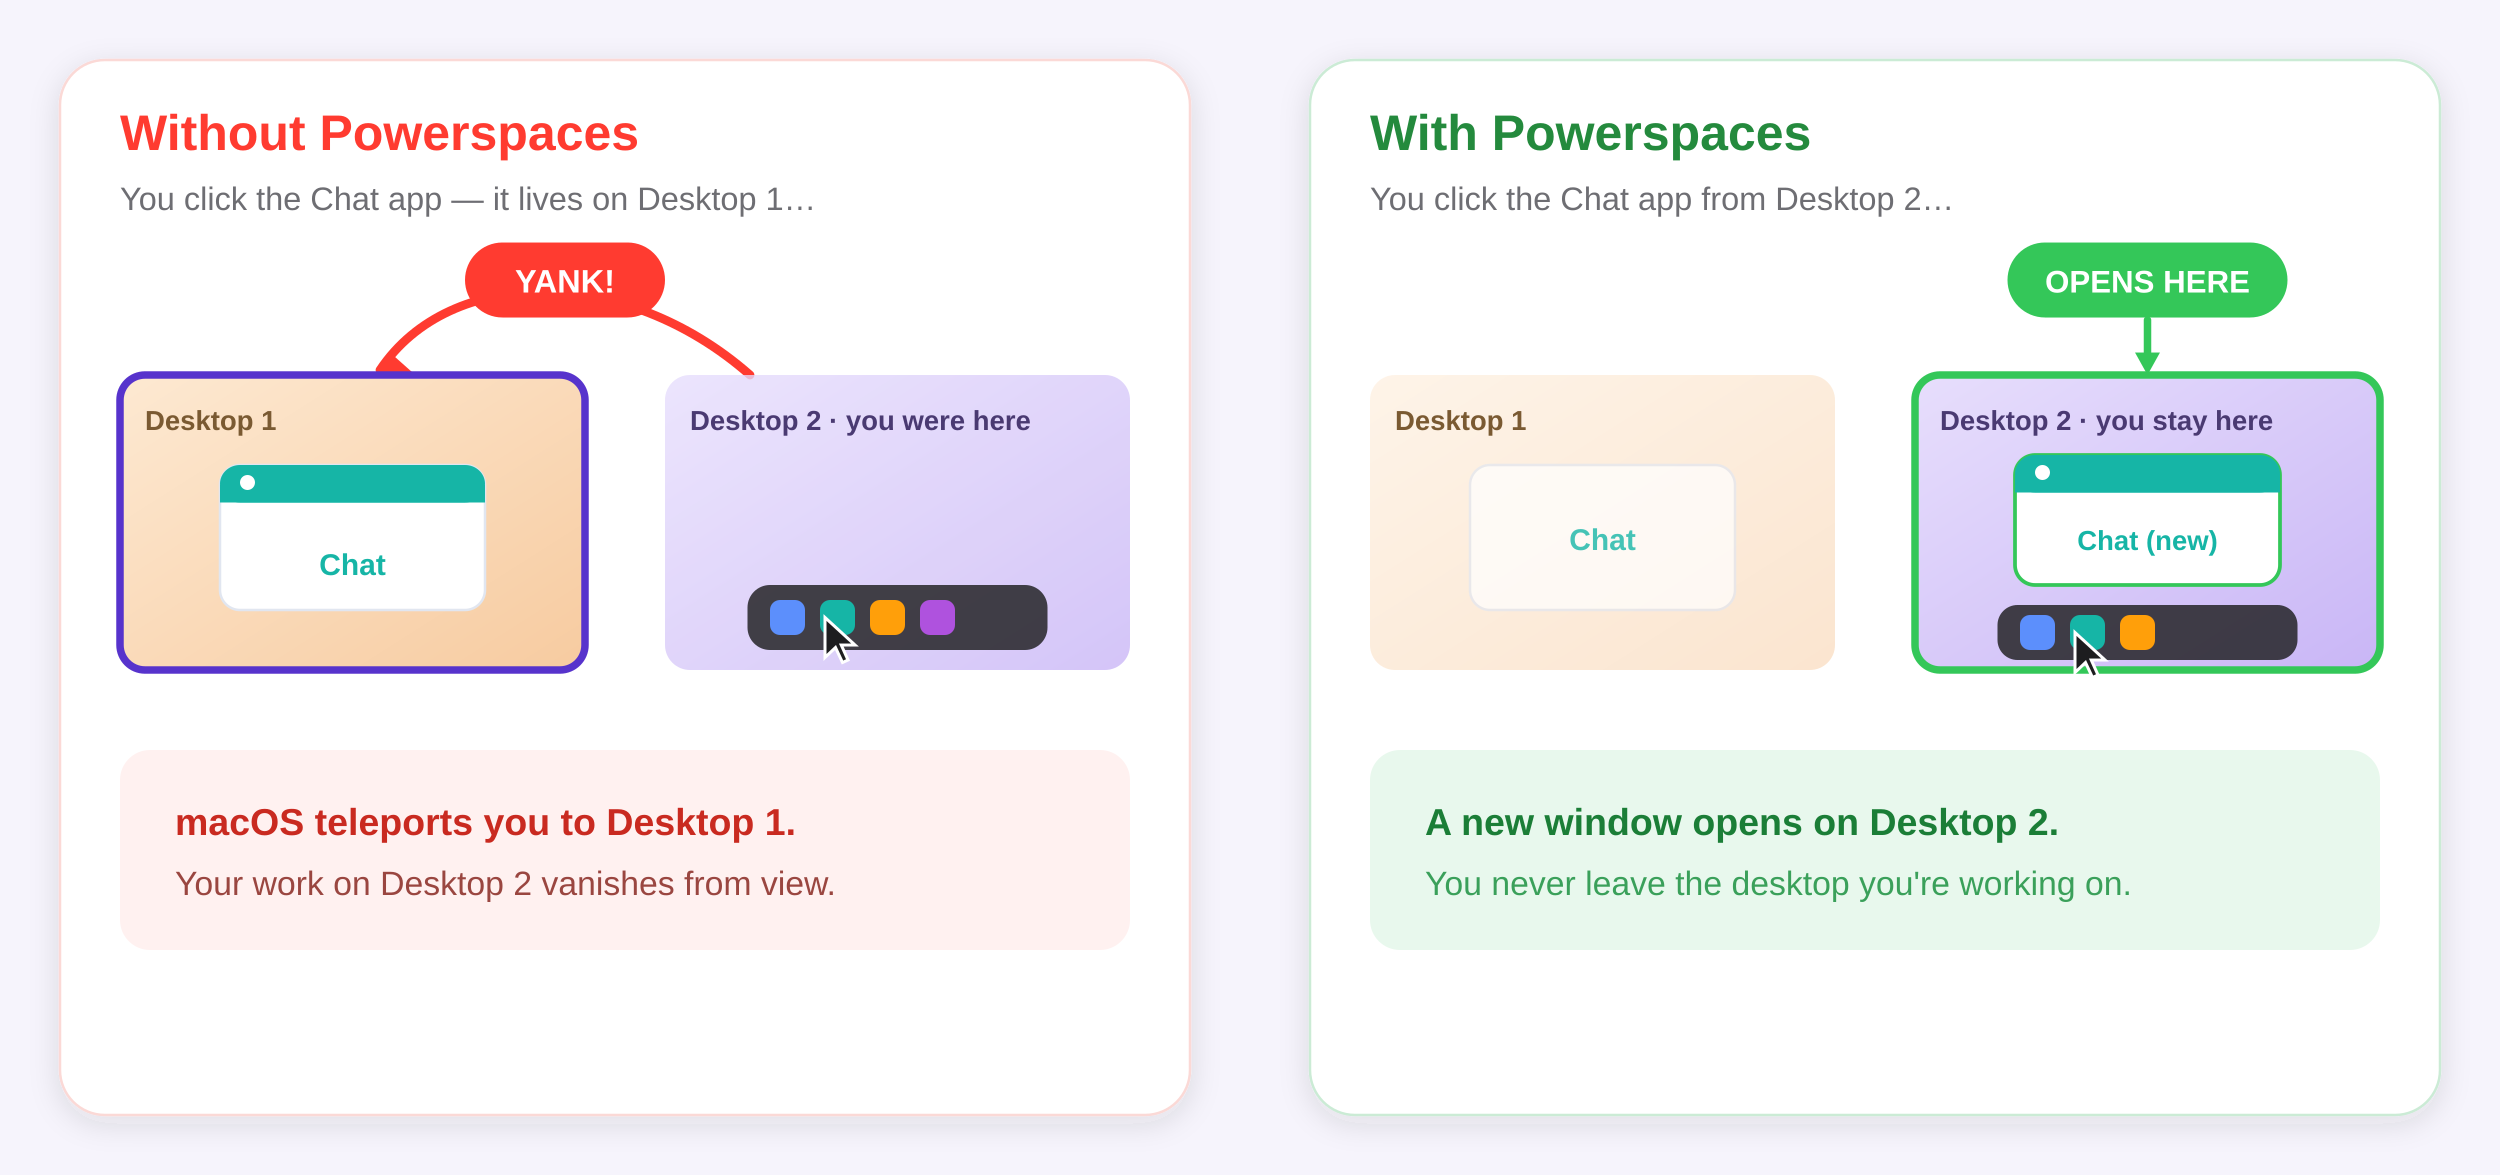
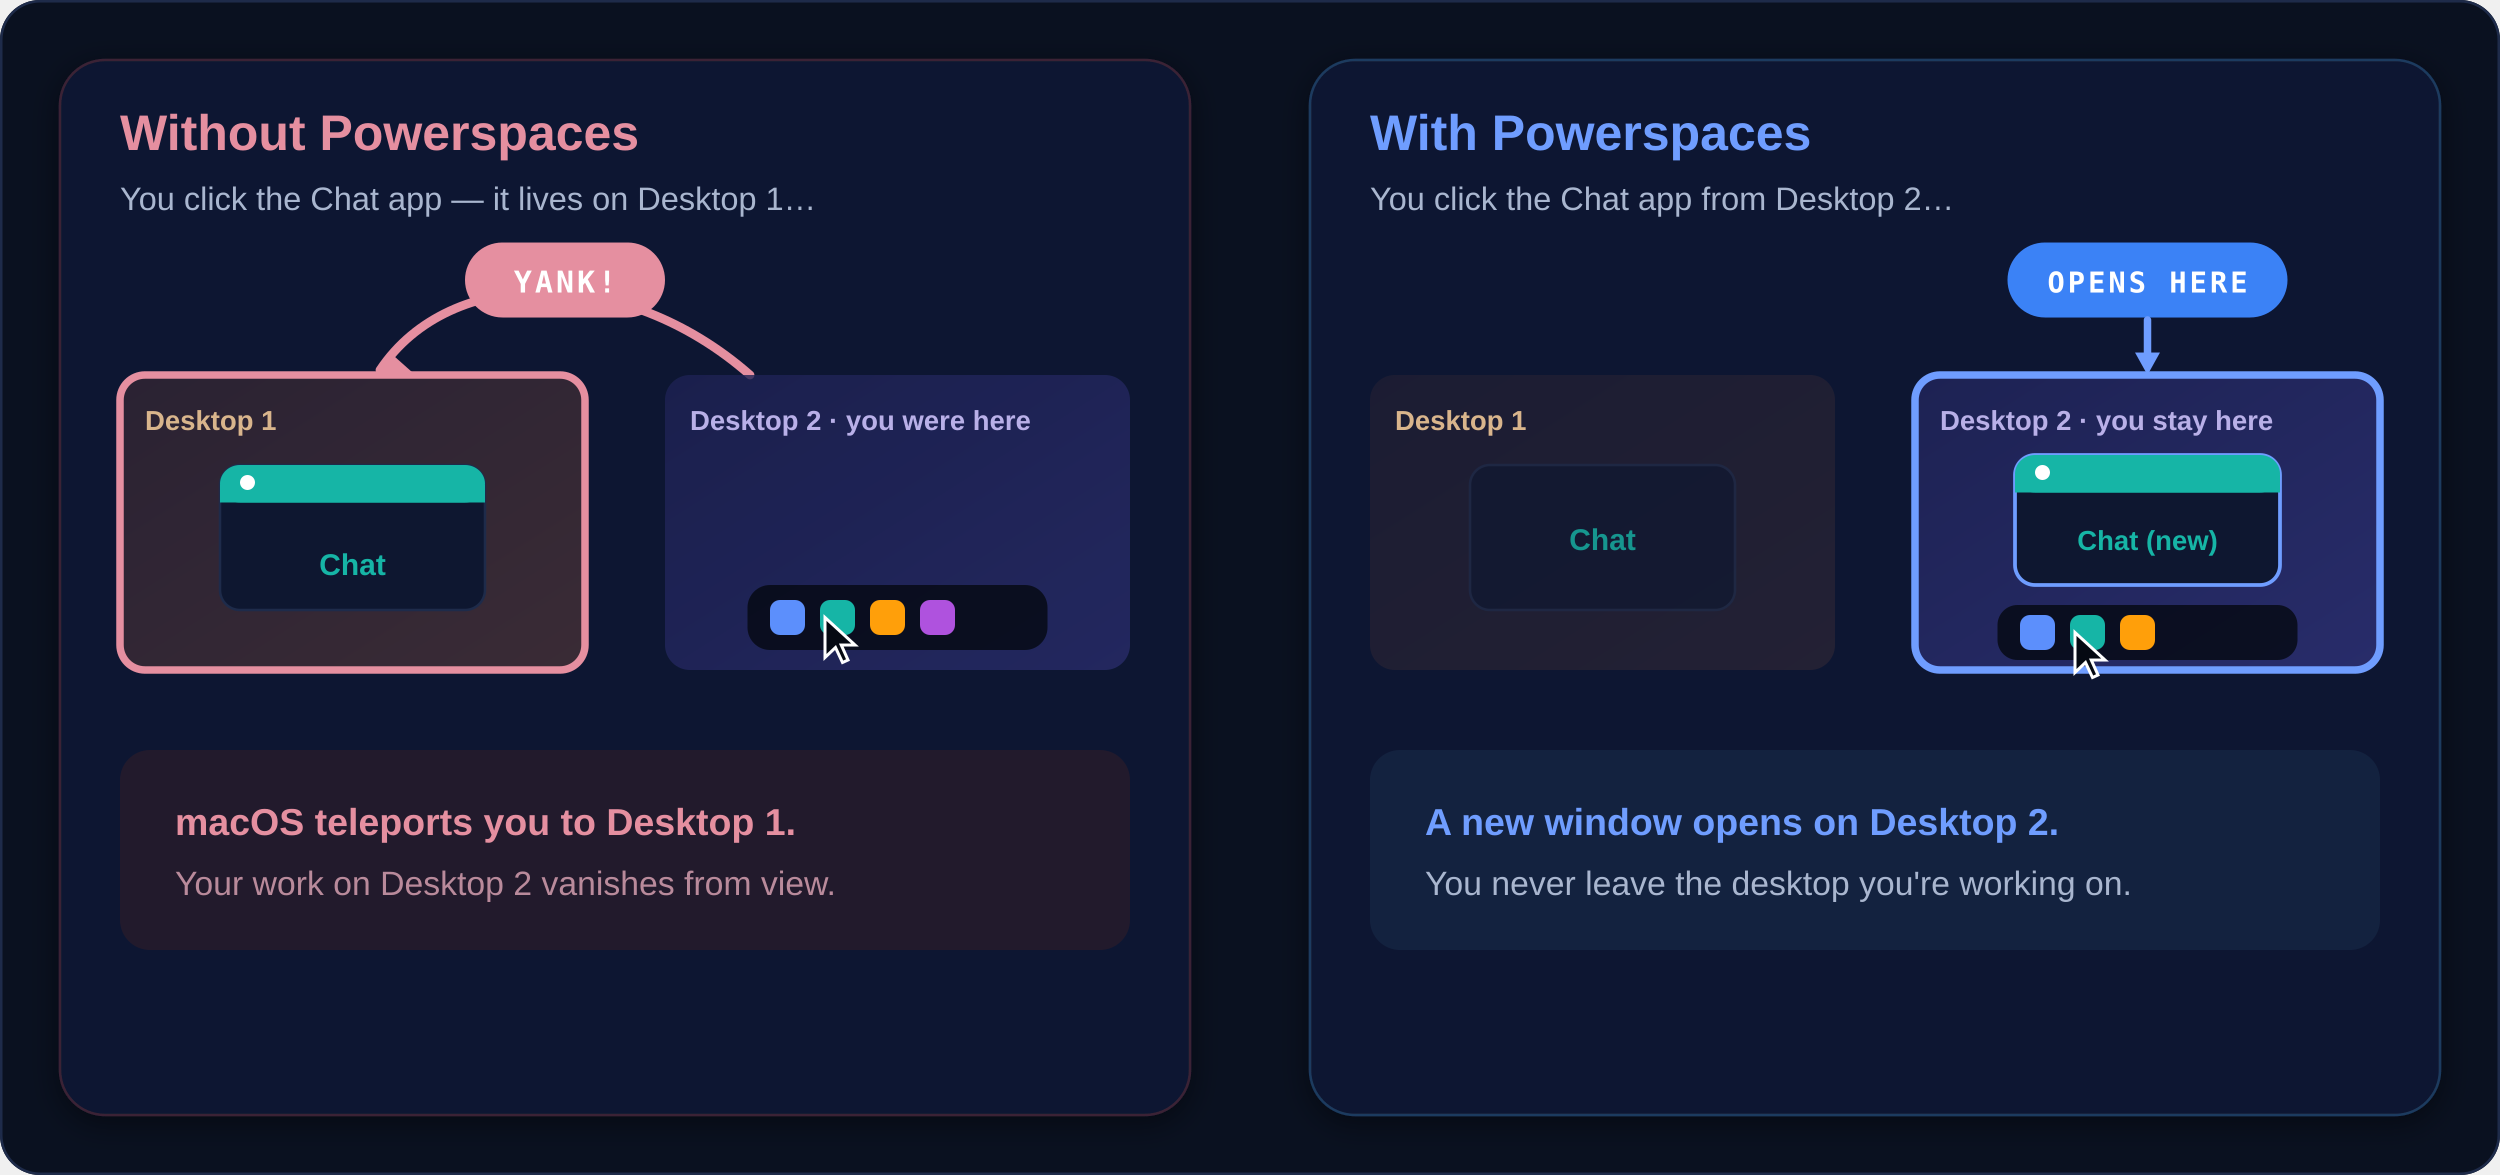
<svg xmlns="http://www.w3.org/2000/svg" viewBox="0 0 1000 470" width="1000" height="470" role="img" aria-label="Before and after: without Powerspaces you get yanked to another desktop; with Powerspaces the app opens on the desktop you're on">
  <defs>
    <linearGradient id="wpA" x1="0" y1="0" x2="1" y2="1">
-       <stop offset="0" stop-color="#FDE9D2" />
-       <stop offset="1" stop-color="#F7CBA0" />
+       <stop offset="0" stop-color="#2a2233" />
+       <stop offset="1" stop-color="#3a2b35" />
    </linearGradient>
    <linearGradient id="wpB" x1="0" y1="0" x2="1" y2="1">
-       <stop offset="0" stop-color="#E7DEFC" />
-       <stop offset="1" stop-color="#C9B6F6" />
+       <stop offset="0" stop-color="#1d2253" />
+       <stop offset="1" stop-color="#282c6a" />
    </linearGradient>
    <filter id="sh" x="-30%" y="-30%" width="160%" height="160%">
-       <feDropShadow dx="0" dy="3" stdDeviation="6" flood-color="#2a2a35" flood-opacity="0.12" />
+       <feDropShadow dx="0" dy="3" stdDeviation="6" flood-color="#000000" flood-opacity="0.45" />
    </filter>
  </defs>
-   <rect width="1000" height="470" fill="#F6F4FC" />
+   <rect width="1000" height="470" rx="16" fill="#0a1120" />
+   <rect x="0.5" y="0.5" width="999" height="469" rx="15.5" fill="none" stroke="#1e2b4a" />
  <g filter="url(#sh)">
-     <rect x="24" y="24" width="452" height="422" rx="18" fill="#FFFFFF" stroke="#FBD9D6" />
+     <rect x="24" y="24" width="452" height="422" rx="18" fill="#0e1730" stroke="#3a2436" />
  </g>
-   <text x="48" y="60" font-family="-apple-system,'SF Pro Display',Arial,sans-serif" font-size="20" font-weight="800" fill="#FF3B30">Without Powerspaces</text>
-   <text x="48" y="84" font-family="-apple-system,Arial,sans-serif" font-size="13" fill="#6E6E73">You click the Chat app — it lives on Desktop 1…</text>
-   <path d="M300 150 C250 106 180 106 152 148" fill="none" stroke="#FF3B30" stroke-width="3.5" stroke-linecap="round" />
-   <path d="M152 150 l13 -1 l-9 -8 z" fill="#FF3B30" />
+   <text x="48" y="60" font-family="'Instrument Sans','Instrument Sans Variable',-apple-system,'SF Pro Text','Helvetica Neue',Arial,sans-serif" font-size="20" font-weight="700" fill="#e58fa0">Without Powerspaces</text>
+   <text x="48" y="84" font-family="'Instrument Sans','Instrument Sans Variable',-apple-system,'SF Pro Text','Helvetica Neue',Arial,sans-serif" font-size="13" fill="#a9b6cf">You click the Chat app — it lives on Desktop 1…</text>
+   <path d="M300 150 C250 106 180 106 152 148" fill="none" stroke="#e58fa0" stroke-width="3.5" stroke-linecap="round" />
+   <path d="M152 150 l13 -1 l-9 -8 z" fill="#e58fa0" />
  <g transform="translate(226,112)">
-     <rect x="-40" y="-15" width="80" height="30" rx="15" fill="#FF3B30" />
-     <text x="0" y="5" text-anchor="middle" font-family="Arial,sans-serif" font-size="13" font-weight="800" fill="#fff">YANK!</text>
+     <rect x="-40" y="-15" width="80" height="30" rx="15" fill="#e58fa0" />
+     <text x="0" y="5" text-anchor="middle" font-family="'JetBrains Mono','JetBrains Mono Variable',ui-monospace,SFMono-Regular,Menlo,monospace" font-size="12" font-weight="600" letter-spacing="1.2" fill="#fff">YANK!</text>
  </g>
  <g transform="translate(48,150)">
-     <rect width="186" height="118" rx="10" fill="url(#wpA)" stroke="#5733CC" stroke-width="3" />
-     <text x="10" y="22" font-family="Arial,sans-serif" font-size="11" font-weight="700" fill="#7a5a32">Desktop 1</text>
-     <rect x="40" y="36" width="106" height="58" rx="8" fill="#FFFFFF" stroke="#E1E6F0" />
+     <rect width="186" height="118" rx="10" fill="url(#wpA)" stroke="#e58fa0" stroke-width="3" />
+     <text x="10" y="22" font-family="'Instrument Sans','Instrument Sans Variable',-apple-system,'SF Pro Text','Helvetica Neue',Arial,sans-serif" font-size="11" font-weight="700" fill="#d9b58c">Desktop 1</text>
+     <rect x="40" y="36" width="106" height="58" rx="8" fill="#0e1730" stroke="#1e2b4a" />
    <rect x="40" y="36" width="106" height="15" rx="8" fill="#16B5A6" />
    <rect x="40" y="44" width="106" height="7" fill="#16B5A6" />
    <circle cx="51" cy="43" r="3" fill="#fff" />
-     <text x="93" y="80" text-anchor="middle" font-family="Arial,sans-serif" font-size="12" font-weight="700" fill="#16B5A6">Chat</text>
+     <text x="93" y="80" text-anchor="middle" font-family="'Instrument Sans','Instrument Sans Variable',-apple-system,'SF Pro Text','Helvetica Neue',Arial,sans-serif" font-size="12" font-weight="700" fill="#16B5A6">Chat</text>
  </g>
  <g transform="translate(266,150)">
    <rect width="186" height="118" rx="10" fill="url(#wpB)" opacity="0.8" />
-     <text x="10" y="22" font-family="Arial,sans-serif" font-size="11" font-weight="700" fill="#4a3a72">Desktop 2 · you were here</text>
-     <rect x="33" y="84" width="120" height="26" rx="9" fill="#1D1D1F" opacity="0.82" />
+     <text x="10" y="22" font-family="'Instrument Sans','Instrument Sans Variable',-apple-system,'SF Pro Text','Helvetica Neue',Arial,sans-serif" font-size="11" font-weight="700" fill="#b9b0e8">Desktop 2 · you were here</text>
+     <rect x="33" y="84" width="120" height="26" rx="9" fill="#050912" opacity="0.82" />
    <rect x="42" y="90" width="14" height="14" rx="4" fill="#5C8FFC" />
    <rect x="62" y="90" width="14" height="14" rx="4" fill="#16B5A6" />
    <rect x="82" y="90" width="14" height="14" rx="4" fill="#FF9F0A" />
    <rect x="102" y="90" width="14" height="14" rx="4" fill="#AF52DE" />
-     <g transform="translate(64,97)" fill="#1D1D1F" stroke="#fff" stroke-width="1.2">
+     <g transform="translate(64,97)" fill="#050912" stroke="#fff" stroke-width="1.2">
      <path d="M0,0 L0,16 L4.2,12 L7,18 L9.2,17 L6.5,11 L12,11 Z" />
    </g>
  </g>
  <g transform="translate(48,300)">
-     <rect width="404" height="80" rx="12" fill="#FFF1F0" />
-     <text x="22" y="34" font-family="-apple-system,Arial,sans-serif" font-size="15" font-weight="700" fill="#C92A20">macOS teleports you to Desktop 1.</text>
-     <text x="22" y="58" font-family="-apple-system,Arial,sans-serif" font-size="13.5" fill="#9a4640">Your work on Desktop 2 vanishes from view.</text>
+     <rect width="404" height="80" rx="12" fill="#221a2c" />
+     <text x="22" y="34" font-family="'Instrument Sans','Instrument Sans Variable',-apple-system,'SF Pro Text','Helvetica Neue',Arial,sans-serif" font-size="15" font-weight="700" fill="#e58fa0">macOS teleports you to Desktop 1.</text>
+     <text x="22" y="58" font-family="'Instrument Sans','Instrument Sans Variable',-apple-system,'SF Pro Text','Helvetica Neue',Arial,sans-serif" font-size="13.5" fill="#b98a9b">Your work on Desktop 2 vanishes from view.</text>
  </g>
  <g filter="url(#sh)">
-     <rect x="524" y="24" width="452" height="422" rx="18" fill="#FFFFFF" stroke="#CBEBD5" />
+     <rect x="524" y="24" width="452" height="422" rx="18" fill="#0e1730" stroke="#1e3a5e" />
  </g>
-   <text x="548" y="60" font-family="-apple-system,'SF Pro Display',Arial,sans-serif" font-size="20" font-weight="800" fill="#248A3D">With Powerspaces</text>
-   <text x="548" y="84" font-family="-apple-system,Arial,sans-serif" font-size="13" fill="#6E6E73">You click the Chat app from Desktop 2…</text>
+   <text x="548" y="60" font-family="'Instrument Sans','Instrument Sans Variable',-apple-system,'SF Pro Text','Helvetica Neue',Arial,sans-serif" font-size="20" font-weight="700" fill="#6f9dff">With Powerspaces</text>
+   <text x="548" y="84" font-family="'Instrument Sans','Instrument Sans Variable',-apple-system,'SF Pro Text','Helvetica Neue',Arial,sans-serif" font-size="13" fill="#a9b6cf">You click the Chat app from Desktop 2…</text>
  <g transform="translate(859,112)">
-     <rect x="-56" y="-15" width="112" height="30" rx="15" fill="#34C759" />
-     <text x="0" y="5" text-anchor="middle" font-family="Arial,sans-serif" font-size="12.5" font-weight="800" fill="#fff">OPENS HERE</text>
+     <rect x="-56" y="-15" width="112" height="30" rx="15" fill="#3b82f6" />
+     <text x="0" y="5" text-anchor="middle" font-family="'JetBrains Mono','JetBrains Mono Variable',ui-monospace,SFMono-Regular,Menlo,monospace" font-size="11.5" font-weight="600" letter-spacing="1.2" fill="#fff">OPENS HERE</text>
  </g>
-   <path d="M859 128 V146" stroke="#34C759" stroke-width="3" stroke-linecap="round" />
-   <path d="M859 150 l5 -9 l-10 0 z" fill="#34C759" />
+   <path d="M859 128 V146" stroke="#6f9dff" stroke-width="3" stroke-linecap="round" />
+   <path d="M859 150 l5 -9 l-10 0 z" fill="#6f9dff" />
  <g transform="translate(548,150)">
    <rect width="186" height="118" rx="10" fill="url(#wpA)" opacity="0.5" />
-     <text x="10" y="22" font-family="Arial,sans-serif" font-size="11" font-weight="700" fill="#7a5a32">Desktop 1</text>
-     <rect x="40" y="36" width="106" height="58" rx="8" fill="#FFFFFF" stroke="#E1E6F0" opacity="0.7" />
-     <text x="93" y="70" text-anchor="middle" font-family="Arial,sans-serif" font-size="12" font-weight="600" fill="#16B5A6" opacity="0.8">Chat</text>
+     <text x="10" y="22" font-family="'Instrument Sans','Instrument Sans Variable',-apple-system,'SF Pro Text','Helvetica Neue',Arial,sans-serif" font-size="11" font-weight="700" fill="#d9b58c">Desktop 1</text>
+     <rect x="40" y="36" width="106" height="58" rx="8" fill="#0e1730" stroke="#1e2b4a" opacity="0.7" />
+     <text x="93" y="70" text-anchor="middle" font-family="'Instrument Sans','Instrument Sans Variable',-apple-system,'SF Pro Text','Helvetica Neue',Arial,sans-serif" font-size="12" font-weight="600" fill="#16B5A6" opacity="0.8">Chat</text>
  </g>
  <g transform="translate(766,150)">
-     <rect width="186" height="118" rx="10" fill="url(#wpB)" stroke="#34C759" stroke-width="3" />
-     <text x="10" y="22" font-family="Arial,sans-serif" font-size="11" font-weight="700" fill="#4a3a72">Desktop 2 · you stay here</text>
-     <rect x="40" y="32" width="106" height="52" rx="8" fill="#FFFFFF" stroke="#34C759" stroke-width="1.5" />
+     <rect width="186" height="118" rx="10" fill="url(#wpB)" stroke="#6f9dff" stroke-width="3" />
+     <text x="10" y="22" font-family="'Instrument Sans','Instrument Sans Variable',-apple-system,'SF Pro Text','Helvetica Neue',Arial,sans-serif" font-size="11" font-weight="700" fill="#b9b0e8">Desktop 2 · you stay here</text>
+     <rect x="40" y="32" width="106" height="52" rx="8" fill="#0e1730" stroke="#6f9dff" stroke-width="1.5" />
    <rect x="40" y="32" width="106" height="15" rx="8" fill="#16B5A6" />
    <rect x="40" y="40" width="106" height="7" fill="#16B5A6" />
    <circle cx="51" cy="39" r="3" fill="#fff" />
-     <text x="93" y="70" text-anchor="middle" font-family="Arial,sans-serif" font-size="11" font-weight="700" fill="#16B5A6">Chat (new)</text>
-     <rect x="33" y="92" width="120" height="22" rx="8" fill="#1D1D1F" opacity="0.82" />
+     <text x="93" y="70" text-anchor="middle" font-family="'Instrument Sans','Instrument Sans Variable',-apple-system,'SF Pro Text','Helvetica Neue',Arial,sans-serif" font-size="11" font-weight="700" fill="#16B5A6">Chat (new)</text>
+     <rect x="33" y="92" width="120" height="22" rx="8" fill="#050912" opacity="0.82" />
    <rect x="42" y="96" width="14" height="14" rx="4" fill="#5C8FFC" />
    <rect x="62" y="96" width="14" height="14" rx="4" fill="#16B5A6" />
    <rect x="82" y="96" width="14" height="14" rx="4" fill="#FF9F0A" />
-     <g transform="translate(64,103)" fill="#1D1D1F" stroke="#fff" stroke-width="1.2">
+     <g transform="translate(64,103)" fill="#050912" stroke="#fff" stroke-width="1.2">
      <path d="M0,0 L0,16 L4.2,12 L7,18 L9.2,17 L6.5,11 L12,11 Z" />
    </g>
  </g>
  <g transform="translate(548,300)">
-     <rect width="404" height="80" rx="12" fill="#E8F8ED" />
-     <text x="22" y="34" font-family="-apple-system,Arial,sans-serif" font-size="15" font-weight="700" fill="#1B7E37">A new window opens on Desktop 2.</text>
-     <text x="22" y="58" font-family="-apple-system,Arial,sans-serif" font-size="13.5" fill="#3aa05a">You never leave the desktop you're working on.</text>
+     <rect width="404" height="80" rx="12" fill="#13223f" />
+     <text x="22" y="34" font-family="'Instrument Sans','Instrument Sans Variable',-apple-system,'SF Pro Text','Helvetica Neue',Arial,sans-serif" font-size="15" font-weight="700" fill="#6f9dff">A new window opens on Desktop 2.</text>
+     <text x="22" y="58" font-family="'Instrument Sans','Instrument Sans Variable',-apple-system,'SF Pro Text','Helvetica Neue',Arial,sans-serif" font-size="13.5" fill="#a9b6cf">You never leave the desktop you're working on.</text>
  </g>
</svg>
